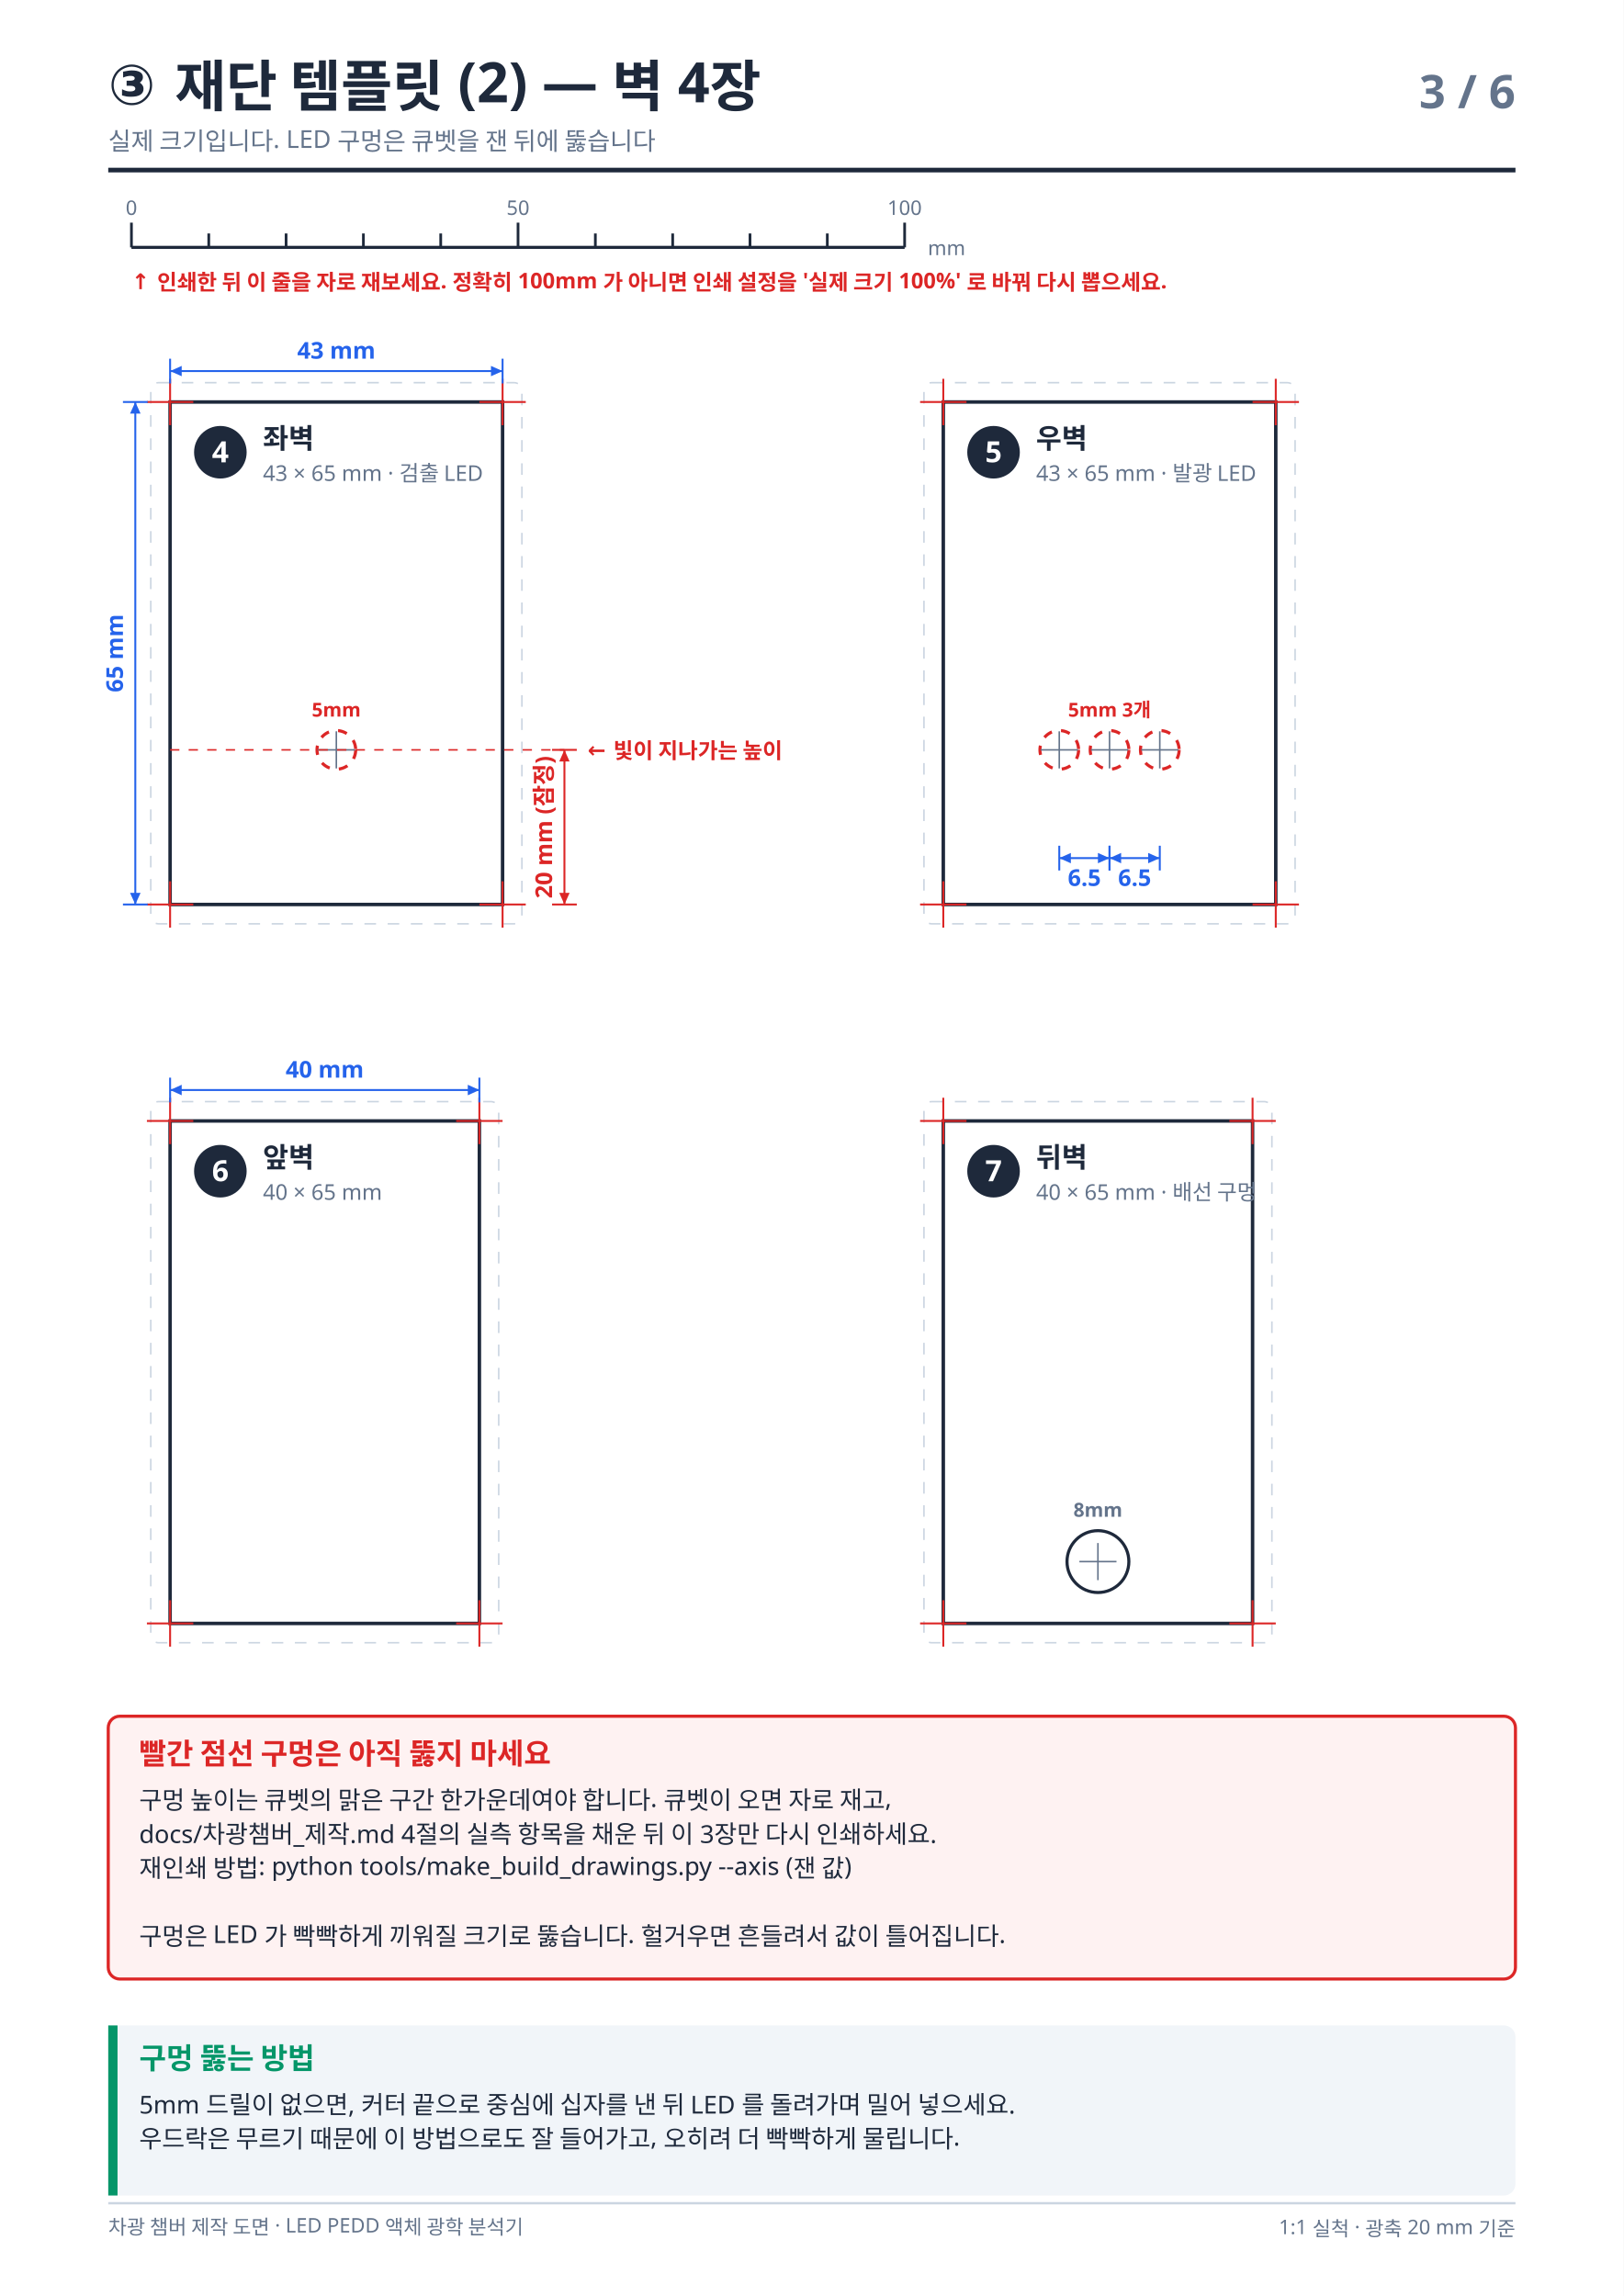
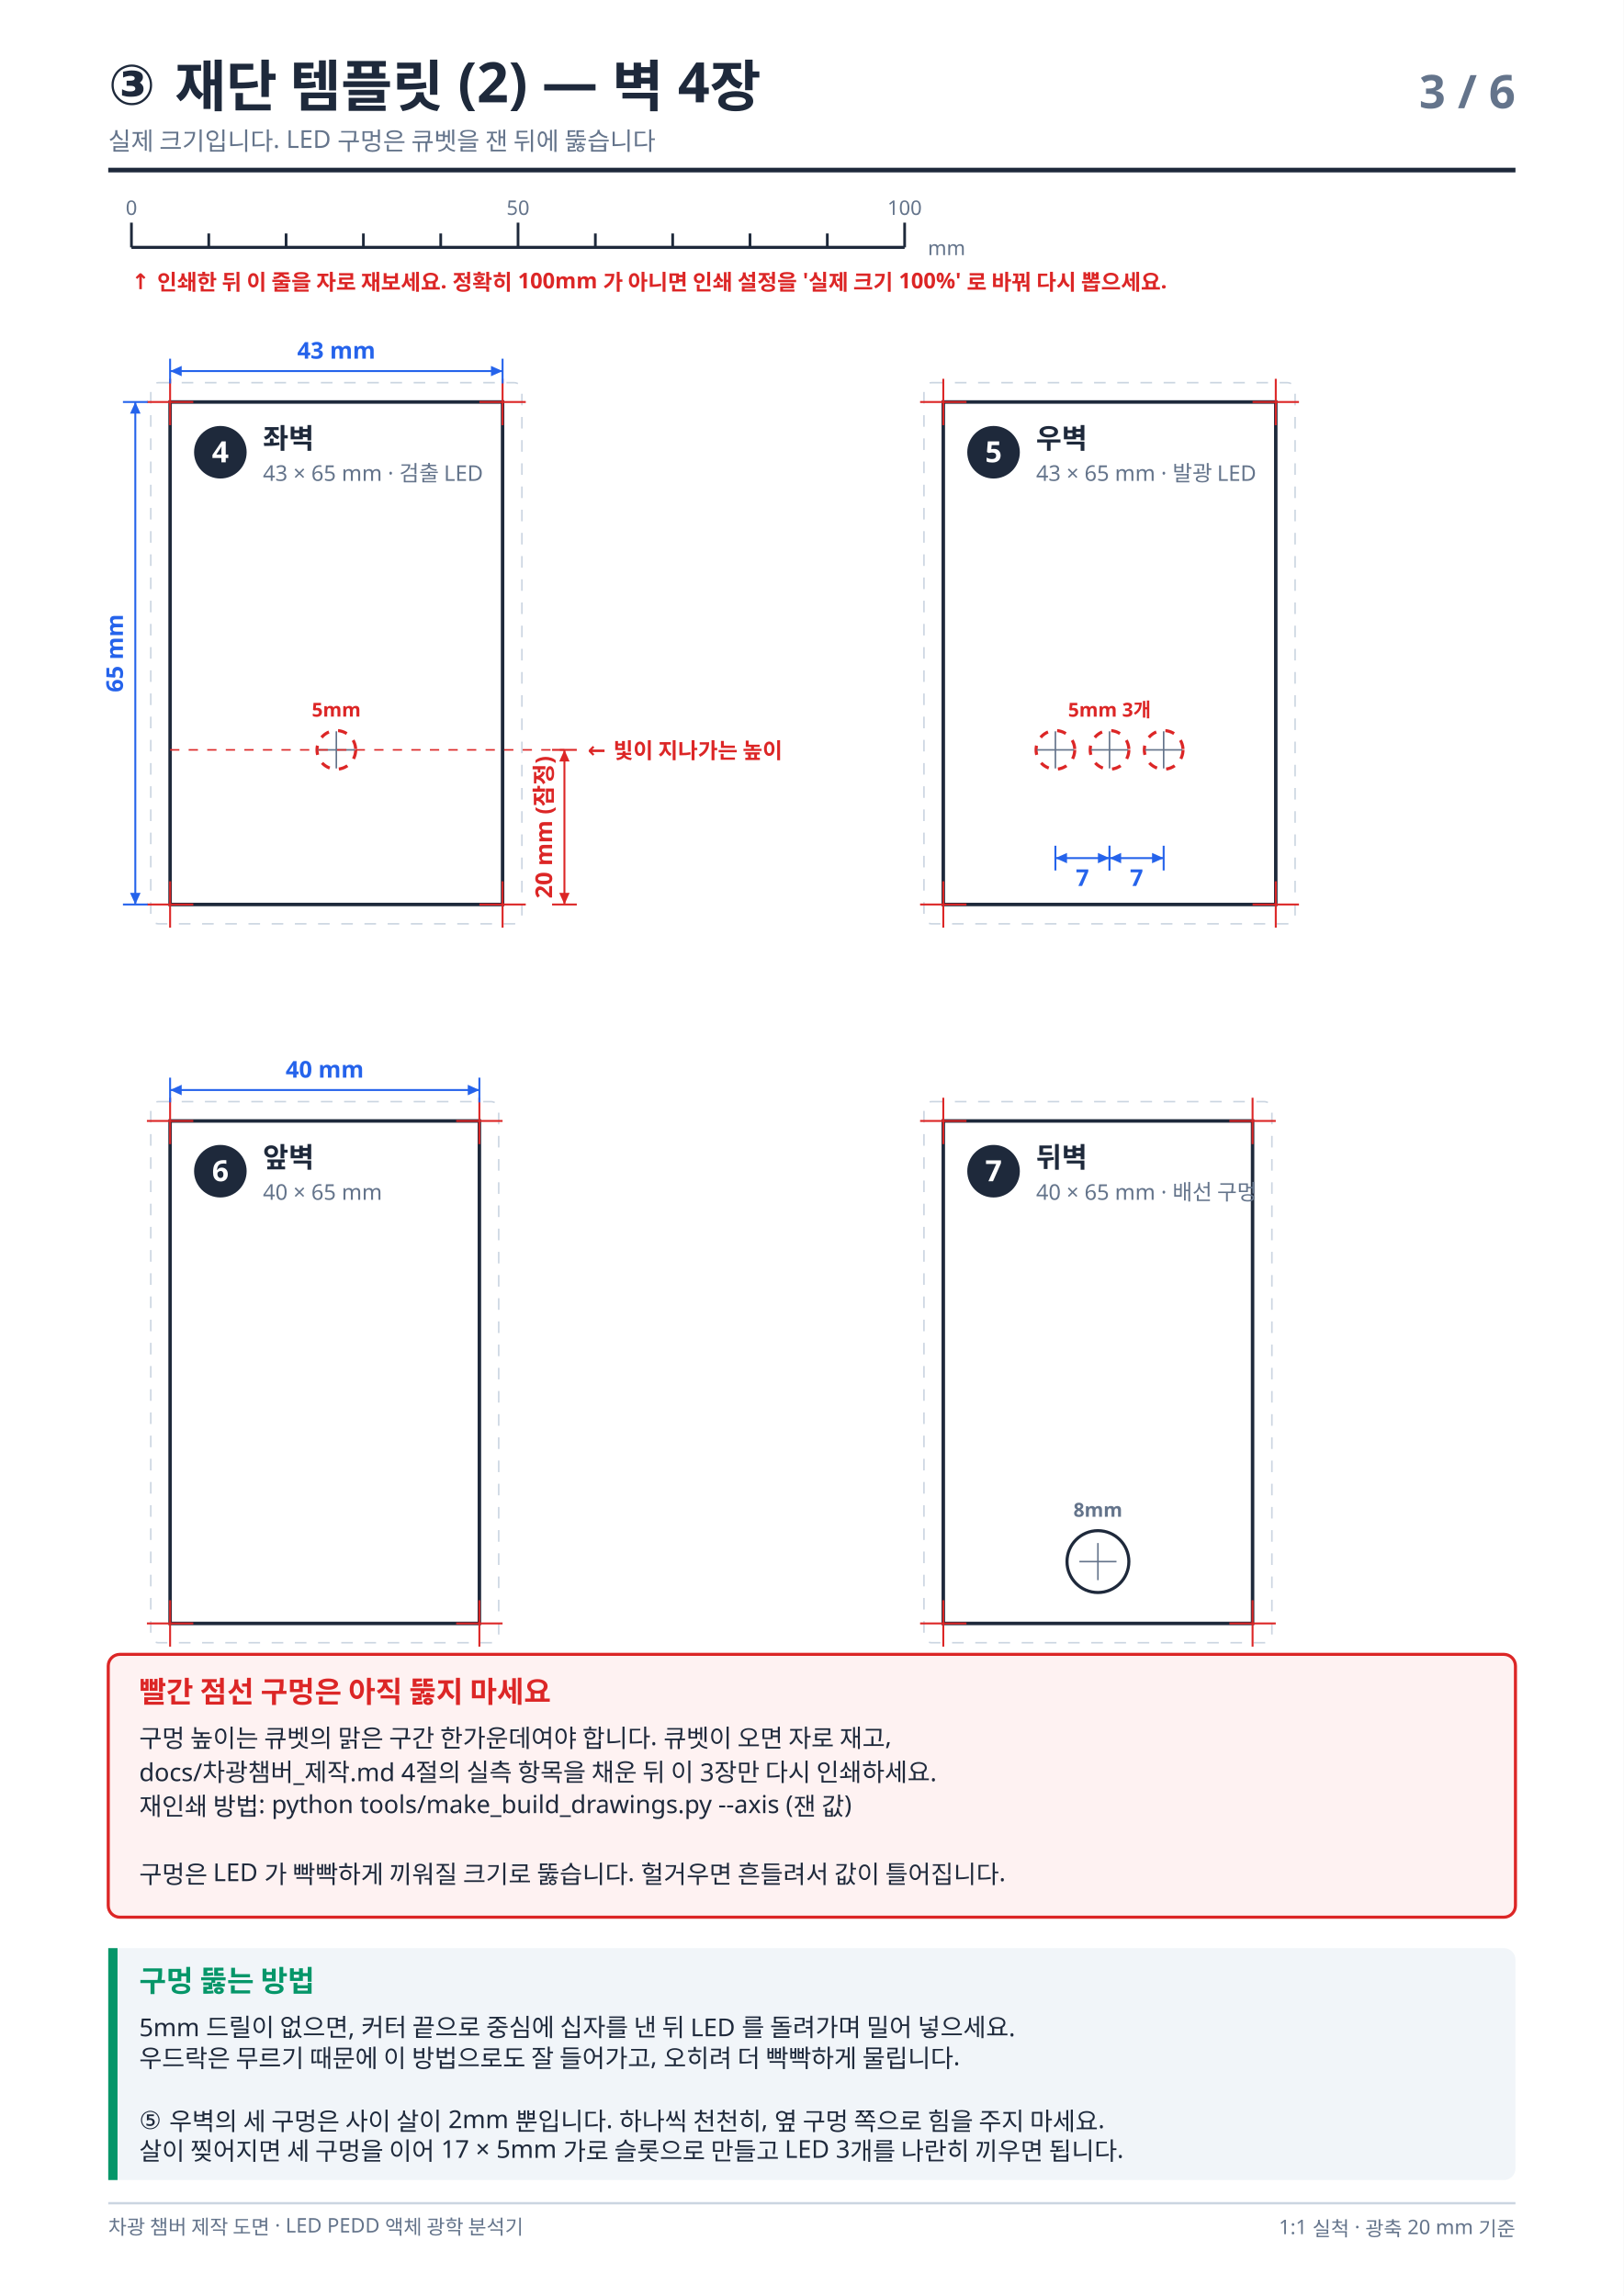
<svg xmlns="http://www.w3.org/2000/svg" width="210mm" height="297mm" viewBox="0 0 210 297" font-family="'Malgun Gothic','맑은 고딕','Noto Sans KR',sans-serif">
  <rect width="210" height="297" fill="#ffffff" />
  <line x1="14.00" y1="22.00" x2="196.00" y2="22.00" stroke="#1e293b" stroke-width="0.60" stroke-linecap="butt" />
  <text x="14.00" y="13.50" font-size="7.20" text-anchor="start" font-weight="700" fill="#1e293b">③ 재단 템플릿 (2) — 벽 4장</text>
  <text x="14.00" y="19.40" font-size="3.20" text-anchor="start" font-weight="400" fill="#64748b">실제 크기입니다. LED 구멍은 큐벳을 잰 뒤에 뚫습니다</text>
  <text x="196.00" y="14.00" font-size="6.00" text-anchor="end" font-weight="700" fill="#64748b">3 / 6</text>
  <line x1="17.00" y1="32.00" x2="117.00" y2="32.00" stroke="#1e293b" stroke-width="0.40" stroke-linecap="butt" />
  <line x1="17.00" y1="32.00" x2="17.00" y2="28.80" stroke="#1e293b" stroke-width="0.35" stroke-linecap="butt" />
  <text x="17.00" y="27.80" font-size="2.60" text-anchor="middle" font-weight="400" fill="#64748b">0</text>
  <line x1="27.00" y1="32.00" x2="27.00" y2="30.20" stroke="#1e293b" stroke-width="0.35" stroke-linecap="butt" />
  <line x1="37.00" y1="32.00" x2="37.00" y2="30.20" stroke="#1e293b" stroke-width="0.35" stroke-linecap="butt" />
  <line x1="47.00" y1="32.00" x2="47.00" y2="30.20" stroke="#1e293b" stroke-width="0.35" stroke-linecap="butt" />
  <line x1="57.00" y1="32.00" x2="57.00" y2="30.20" stroke="#1e293b" stroke-width="0.35" stroke-linecap="butt" />
  <line x1="67.00" y1="32.00" x2="67.00" y2="28.80" stroke="#1e293b" stroke-width="0.35" stroke-linecap="butt" />
  <text x="67.00" y="27.80" font-size="2.60" text-anchor="middle" font-weight="400" fill="#64748b">50</text>
  <line x1="77.00" y1="32.00" x2="77.00" y2="30.20" stroke="#1e293b" stroke-width="0.35" stroke-linecap="butt" />
  <line x1="87.00" y1="32.00" x2="87.00" y2="30.20" stroke="#1e293b" stroke-width="0.35" stroke-linecap="butt" />
  <line x1="97.00" y1="32.00" x2="97.00" y2="30.20" stroke="#1e293b" stroke-width="0.35" stroke-linecap="butt" />
  <line x1="107.00" y1="32.00" x2="107.00" y2="30.20" stroke="#1e293b" stroke-width="0.35" stroke-linecap="butt" />
  <line x1="117.00" y1="32.00" x2="117.00" y2="28.80" stroke="#1e293b" stroke-width="0.35" stroke-linecap="butt" />
  <text x="117.00" y="27.80" font-size="2.60" text-anchor="middle" font-weight="400" fill="#64748b">100</text>
  <text x="120.00" y="33.00" font-size="2.60" text-anchor="start" font-weight="400" fill="#64748b">mm</text>
  <text x="17.00" y="37.40" font-size="2.80" text-anchor="start" font-weight="700" fill="#dc2626">↑ 인쇄한 뒤 이 줄을 자로 재보세요. 정확히 100mm 가 아니면 인쇄 설정을 '실제 크기 100%' 로 바꿔 다시 뽑으세요.</text>
  <rect x="19.50" y="49.50" width="48.00" height="70.00" rx="1.00" fill="none" stroke="#cbd5e1" stroke-width="0.20" stroke-dasharray="1.5 1.5" />
  <rect x="22.00" y="52.00" width="43.00" height="65.00" rx="0.00" fill="#ffffff" stroke="#1e293b" stroke-width="0.45" />
  <line x1="19.00" y1="52.00" x2="25.00" y2="52.00" stroke="#dc2626" stroke-width="0.25" stroke-linecap="butt" />
  <line x1="22.00" y1="49.00" x2="22.00" y2="55.00" stroke="#dc2626" stroke-width="0.25" stroke-linecap="butt" />
  <line x1="62.00" y1="52.00" x2="68.00" y2="52.00" stroke="#dc2626" stroke-width="0.25" stroke-linecap="butt" />
  <line x1="65.00" y1="49.00" x2="65.00" y2="55.00" stroke="#dc2626" stroke-width="0.25" stroke-linecap="butt" />
  <line x1="19.00" y1="117.00" x2="25.00" y2="117.00" stroke="#dc2626" stroke-width="0.25" stroke-linecap="butt" />
  <line x1="22.00" y1="114.00" x2="22.00" y2="120.00" stroke="#dc2626" stroke-width="0.25" stroke-linecap="butt" />
  <line x1="62.00" y1="117.00" x2="68.00" y2="117.00" stroke="#dc2626" stroke-width="0.25" stroke-linecap="butt" />
  <line x1="65.00" y1="114.00" x2="65.00" y2="120.00" stroke="#dc2626" stroke-width="0.25" stroke-linecap="butt" />
  <circle cx="28.50" cy="58.50" r="3.40" fill="#1e293b" stroke="none" stroke-width="0.30" />
  <text x="28.50" y="59.80" font-size="3.80" text-anchor="middle" font-weight="700" fill="#ffffff">4</text>
  <text x="34.00" y="58.00" font-size="3.60" text-anchor="start" font-weight="700" fill="#1e293b">좌벽</text>
  <text x="34.00" y="62.20" font-size="2.80" text-anchor="start" font-weight="400" fill="#64748b">43 × 65 mm · 검출 LED</text>
  <circle cx="43.50" cy="97.00" r="2.50" fill="none" stroke="#dc2626" stroke-width="0.40" stroke-dasharray="1.2 1.2" />
  <line x1="41.10" y1="97.00" x2="45.90" y2="97.00" stroke="#64748b" stroke-width="0.20" stroke-linecap="butt" />
  <line x1="43.50" y1="94.60" x2="43.50" y2="99.40" stroke="#64748b" stroke-width="0.20" stroke-linecap="butt" />
  <text x="43.50" y="92.70" font-size="2.50" text-anchor="middle" font-weight="700" fill="#dc2626">5mm</text>
  <rect x="119.50" y="49.50" width="48.00" height="70.00" rx="1.00" fill="none" stroke="#cbd5e1" stroke-width="0.20" stroke-dasharray="1.5 1.5" />
  <rect x="122.00" y="52.00" width="43.00" height="65.00" rx="0.00" fill="#ffffff" stroke="#1e293b" stroke-width="0.45" />
  <line x1="119.00" y1="52.00" x2="125.00" y2="52.00" stroke="#dc2626" stroke-width="0.25" stroke-linecap="butt" />
  <line x1="122.00" y1="49.00" x2="122.00" y2="55.00" stroke="#dc2626" stroke-width="0.25" stroke-linecap="butt" />
  <line x1="162.00" y1="52.00" x2="168.00" y2="52.00" stroke="#dc2626" stroke-width="0.25" stroke-linecap="butt" />
  <line x1="165.00" y1="49.00" x2="165.00" y2="55.00" stroke="#dc2626" stroke-width="0.25" stroke-linecap="butt" />
  <line x1="119.00" y1="117.00" x2="125.00" y2="117.00" stroke="#dc2626" stroke-width="0.25" stroke-linecap="butt" />
  <line x1="122.00" y1="114.00" x2="122.00" y2="120.00" stroke="#dc2626" stroke-width="0.25" stroke-linecap="butt" />
  <line x1="162.00" y1="117.00" x2="168.00" y2="117.00" stroke="#dc2626" stroke-width="0.25" stroke-linecap="butt" />
  <line x1="165.00" y1="114.00" x2="165.00" y2="120.00" stroke="#dc2626" stroke-width="0.25" stroke-linecap="butt" />
  <circle cx="128.50" cy="58.50" r="3.40" fill="#1e293b" stroke="none" stroke-width="0.30" />
  <text x="128.50" y="59.80" font-size="3.80" text-anchor="middle" font-weight="700" fill="#ffffff">5</text>
  <text x="134.00" y="58.00" font-size="3.60" text-anchor="start" font-weight="700" fill="#1e293b">우벽</text>
  <text x="134.00" y="62.20" font-size="2.80" text-anchor="start" font-weight="400" fill="#64748b">43 × 65 mm · 발광 LED</text>
-   <circle cx="137.00" cy="97.00" r="2.50" fill="none" stroke="#dc2626" stroke-width="0.40" stroke-dasharray="1.2 1.2" />
-   <line x1="134.60" y1="97.00" x2="139.40" y2="97.00" stroke="#64748b" stroke-width="0.20" stroke-linecap="butt" />
-   <line x1="137.00" y1="94.60" x2="137.00" y2="99.40" stroke="#64748b" stroke-width="0.20" stroke-linecap="butt" />
+   <circle cx="136.50" cy="97.00" r="2.50" fill="none" stroke="#dc2626" stroke-width="0.40" stroke-dasharray="1.2 1.2" />
+   <line x1="134.10" y1="97.00" x2="138.90" y2="97.00" stroke="#64748b" stroke-width="0.20" stroke-linecap="butt" />
+   <line x1="136.50" y1="94.60" x2="136.50" y2="99.40" stroke="#64748b" stroke-width="0.20" stroke-linecap="butt" />
  <circle cx="143.50" cy="97.00" r="2.50" fill="none" stroke="#dc2626" stroke-width="0.40" stroke-dasharray="1.2 1.2" />
  <line x1="141.10" y1="97.00" x2="145.90" y2="97.00" stroke="#64748b" stroke-width="0.20" stroke-linecap="butt" />
  <line x1="143.50" y1="94.60" x2="143.50" y2="99.40" stroke="#64748b" stroke-width="0.20" stroke-linecap="butt" />
  <text x="143.50" y="92.70" font-size="2.50" text-anchor="middle" font-weight="700" fill="#dc2626">5mm 3개</text>
-   <circle cx="150.00" cy="97.00" r="2.50" fill="none" stroke="#dc2626" stroke-width="0.40" stroke-dasharray="1.2 1.2" />
-   <line x1="147.60" y1="97.00" x2="152.40" y2="97.00" stroke="#64748b" stroke-width="0.20" stroke-linecap="butt" />
-   <line x1="150.00" y1="94.60" x2="150.00" y2="99.40" stroke="#64748b" stroke-width="0.20" stroke-linecap="butt" />
+   <circle cx="150.50" cy="97.00" r="2.50" fill="none" stroke="#dc2626" stroke-width="0.40" stroke-dasharray="1.2 1.2" />
+   <line x1="148.10" y1="97.00" x2="152.90" y2="97.00" stroke="#64748b" stroke-width="0.20" stroke-linecap="butt" />
+   <line x1="150.50" y1="94.60" x2="150.50" y2="99.40" stroke="#64748b" stroke-width="0.20" stroke-linecap="butt" />
  <rect x="19.50" y="142.50" width="45.00" height="70.00" rx="1.00" fill="none" stroke="#cbd5e1" stroke-width="0.20" stroke-dasharray="1.5 1.5" />
  <rect x="22.00" y="145.00" width="40.00" height="65.00" rx="0.00" fill="#ffffff" stroke="#1e293b" stroke-width="0.45" />
  <line x1="19.00" y1="145.00" x2="25.00" y2="145.00" stroke="#dc2626" stroke-width="0.25" stroke-linecap="butt" />
  <line x1="22.00" y1="142.00" x2="22.00" y2="148.00" stroke="#dc2626" stroke-width="0.25" stroke-linecap="butt" />
  <line x1="59.00" y1="145.00" x2="65.00" y2="145.00" stroke="#dc2626" stroke-width="0.25" stroke-linecap="butt" />
  <line x1="62.00" y1="142.00" x2="62.00" y2="148.00" stroke="#dc2626" stroke-width="0.25" stroke-linecap="butt" />
  <line x1="19.00" y1="210.00" x2="25.00" y2="210.00" stroke="#dc2626" stroke-width="0.25" stroke-linecap="butt" />
  <line x1="22.00" y1="207.00" x2="22.00" y2="213.00" stroke="#dc2626" stroke-width="0.25" stroke-linecap="butt" />
  <line x1="59.00" y1="210.00" x2="65.00" y2="210.00" stroke="#dc2626" stroke-width="0.25" stroke-linecap="butt" />
  <line x1="62.00" y1="207.00" x2="62.00" y2="213.00" stroke="#dc2626" stroke-width="0.25" stroke-linecap="butt" />
  <circle cx="28.50" cy="151.50" r="3.40" fill="#1e293b" stroke="none" stroke-width="0.30" />
  <text x="28.50" y="152.80" font-size="3.80" text-anchor="middle" font-weight="700" fill="#ffffff">6</text>
  <text x="34.00" y="151.00" font-size="3.60" text-anchor="start" font-weight="700" fill="#1e293b">앞벽</text>
  <text x="34.00" y="155.20" font-size="2.80" text-anchor="start" font-weight="400" fill="#64748b">40 × 65 mm</text>
  <rect x="119.50" y="142.50" width="45.00" height="70.00" rx="1.00" fill="none" stroke="#cbd5e1" stroke-width="0.20" stroke-dasharray="1.5 1.5" />
  <rect x="122.00" y="145.00" width="40.00" height="65.00" rx="0.00" fill="#ffffff" stroke="#1e293b" stroke-width="0.45" />
  <line x1="119.00" y1="145.00" x2="125.00" y2="145.00" stroke="#dc2626" stroke-width="0.25" stroke-linecap="butt" />
  <line x1="122.00" y1="142.00" x2="122.00" y2="148.00" stroke="#dc2626" stroke-width="0.25" stroke-linecap="butt" />
  <line x1="159.00" y1="145.00" x2="165.00" y2="145.00" stroke="#dc2626" stroke-width="0.25" stroke-linecap="butt" />
  <line x1="162.00" y1="142.00" x2="162.00" y2="148.00" stroke="#dc2626" stroke-width="0.25" stroke-linecap="butt" />
  <line x1="119.00" y1="210.00" x2="125.00" y2="210.00" stroke="#dc2626" stroke-width="0.25" stroke-linecap="butt" />
  <line x1="122.00" y1="207.00" x2="122.00" y2="213.00" stroke="#dc2626" stroke-width="0.25" stroke-linecap="butt" />
  <line x1="159.00" y1="210.00" x2="165.00" y2="210.00" stroke="#dc2626" stroke-width="0.25" stroke-linecap="butt" />
  <line x1="162.00" y1="207.00" x2="162.00" y2="213.00" stroke="#dc2626" stroke-width="0.25" stroke-linecap="butt" />
  <circle cx="128.50" cy="151.50" r="3.40" fill="#1e293b" stroke="none" stroke-width="0.30" />
  <text x="128.50" y="152.80" font-size="3.80" text-anchor="middle" font-weight="700" fill="#ffffff">7</text>
  <text x="134.00" y="151.00" font-size="3.60" text-anchor="start" font-weight="700" fill="#1e293b">뒤벽</text>
  <text x="134.00" y="155.20" font-size="2.80" text-anchor="start" font-weight="400" fill="#64748b">40 × 65 mm · 배선 구멍</text>
  <circle cx="142.00" cy="202.00" r="4.00" fill="none" stroke="#1e293b" stroke-width="0.40" />
  <line x1="139.60" y1="202.00" x2="144.40" y2="202.00" stroke="#64748b" stroke-width="0.20" stroke-linecap="butt" />
  <line x1="142.00" y1="199.60" x2="142.00" y2="204.40" stroke="#64748b" stroke-width="0.20" stroke-linecap="butt" />
  <text x="142.00" y="196.20" font-size="2.50" text-anchor="middle" font-weight="700" fill="#64748b">8mm</text>
  <line x1="22.00" y1="46.40" x2="22.00" y2="49.60" stroke="#2563eb" stroke-width="0.25" stroke-linecap="butt" />
  <line x1="65.00" y1="46.40" x2="65.00" y2="49.60" stroke="#2563eb" stroke-width="0.25" stroke-linecap="butt" />
  <line x1="22.00" y1="48.00" x2="65.00" y2="48.00" stroke="#2563eb" stroke-width="0.25" stroke-linecap="butt" />
  <polygon points="22.00,48.00 23.50,47.33 23.50,48.67" fill="#2563eb" stroke="none" stroke-width="0.30" stroke-linejoin="round" />
  <polygon points="65.00,48.00 63.50,47.33 63.50,48.67" fill="#2563eb" stroke="none" stroke-width="0.30" stroke-linejoin="round" />
  <text x="43.50" y="46.40" font-size="3.00" text-anchor="middle" font-weight="700" fill="#2563eb">43 mm</text>
  <line x1="15.90" y1="52.00" x2="19.10" y2="52.00" stroke="#2563eb" stroke-width="0.25" stroke-linecap="butt" />
  <line x1="15.90" y1="117.00" x2="19.10" y2="117.00" stroke="#2563eb" stroke-width="0.25" stroke-linecap="butt" />
  <line x1="17.50" y1="52.00" x2="17.50" y2="117.00" stroke="#2563eb" stroke-width="0.25" stroke-linecap="butt" />
  <polygon points="17.50,52.00 16.82,53.50 18.18,53.50" fill="#2563eb" stroke="none" stroke-width="0.30" stroke-linejoin="round" />
  <polygon points="17.50,117.00 16.82,115.50 18.18,115.50" fill="#2563eb" stroke="none" stroke-width="0.30" stroke-linejoin="round" />
  <text x="15.90" y="84.50" font-size="3.0" text-anchor="middle" font-weight="700" fill="#2563eb" transform="rotate(-90 15.90 84.50)">65 mm</text>
  <line x1="22.00" y1="139.40" x2="22.00" y2="142.60" stroke="#2563eb" stroke-width="0.25" stroke-linecap="butt" />
  <line x1="62.00" y1="139.40" x2="62.00" y2="142.60" stroke="#2563eb" stroke-width="0.25" stroke-linecap="butt" />
  <line x1="22.00" y1="141.00" x2="62.00" y2="141.00" stroke="#2563eb" stroke-width="0.25" stroke-linecap="butt" />
  <polygon points="22.00,141.00 23.50,140.32 23.50,141.68" fill="#2563eb" stroke="none" stroke-width="0.30" stroke-linejoin="round" />
  <polygon points="62.00,141.00 60.50,140.32 60.50,141.68" fill="#2563eb" stroke="none" stroke-width="0.30" stroke-linejoin="round" />
  <text x="42.00" y="139.40" font-size="3.00" text-anchor="middle" font-weight="700" fill="#2563eb">40 mm</text>
  <line x1="71.40" y1="97.00" x2="74.60" y2="97.00" stroke="#dc2626" stroke-width="0.25" stroke-linecap="butt" />
  <line x1="71.40" y1="117.00" x2="74.60" y2="117.00" stroke="#dc2626" stroke-width="0.25" stroke-linecap="butt" />
  <line x1="73.00" y1="97.00" x2="73.00" y2="117.00" stroke="#dc2626" stroke-width="0.25" stroke-linecap="butt" />
  <polygon points="73.00,97.00 72.33,98.50 73.67,98.50" fill="#dc2626" stroke="none" stroke-width="0.30" stroke-linejoin="round" />
  <polygon points="73.00,117.00 72.33,115.50 73.67,115.50" fill="#dc2626" stroke="none" stroke-width="0.30" stroke-linejoin="round" />
  <text x="71.40" y="107.00" font-size="3.0" text-anchor="middle" font-weight="700" fill="#dc2626" transform="rotate(-90 71.40 107.00)">20 mm (잠정)</text>
  <line x1="22.00" y1="97.00" x2="73.00" y2="97.00" stroke="#dc2626" stroke-width="0.20" stroke-linecap="butt" stroke-dasharray="1.2 1.2" />
  <text x="76.00" y="98.00" font-size="2.80" text-anchor="start" font-weight="700" fill="#dc2626">← 빛이 지나가는 높이</text>
-   <line x1="137.00" y1="109.40" x2="137.00" y2="112.60" stroke="#2563eb" stroke-width="0.25" stroke-linecap="butt" />
+   <line x1="136.50" y1="109.40" x2="136.50" y2="112.60" stroke="#2563eb" stroke-width="0.25" stroke-linecap="butt" />
  <line x1="143.50" y1="109.40" x2="143.50" y2="112.60" stroke="#2563eb" stroke-width="0.25" stroke-linecap="butt" />
-   <line x1="137.00" y1="111.00" x2="143.50" y2="111.00" stroke="#2563eb" stroke-width="0.25" stroke-linecap="butt" />
-   <polygon points="137.00,111.00 138.50,110.33 138.50,111.67" fill="#2563eb" stroke="none" stroke-width="0.30" stroke-linejoin="round" />
+   <line x1="136.50" y1="111.00" x2="143.50" y2="111.00" stroke="#2563eb" stroke-width="0.25" stroke-linecap="butt" />
+   <polygon points="136.50,111.00 138.00,110.33 138.00,111.67" fill="#2563eb" stroke="none" stroke-width="0.30" stroke-linejoin="round" />
  <polygon points="143.50,111.00 142.00,110.33 142.00,111.67" fill="#2563eb" stroke="none" stroke-width="0.30" stroke-linejoin="round" />
-   <text x="140.25" y="114.60" font-size="3.00" text-anchor="middle" font-weight="700" fill="#2563eb">6.5</text>
+   <text x="140.00" y="114.60" font-size="3.00" text-anchor="middle" font-weight="700" fill="#2563eb">7</text>
  <line x1="143.50" y1="109.40" x2="143.50" y2="112.60" stroke="#2563eb" stroke-width="0.25" stroke-linecap="butt" />
-   <line x1="150.00" y1="109.40" x2="150.00" y2="112.60" stroke="#2563eb" stroke-width="0.25" stroke-linecap="butt" />
-   <line x1="143.50" y1="111.00" x2="150.00" y2="111.00" stroke="#2563eb" stroke-width="0.25" stroke-linecap="butt" />
+   <line x1="150.50" y1="109.40" x2="150.50" y2="112.60" stroke="#2563eb" stroke-width="0.25" stroke-linecap="butt" />
+   <line x1="143.50" y1="111.00" x2="150.50" y2="111.00" stroke="#2563eb" stroke-width="0.25" stroke-linecap="butt" />
  <polygon points="143.50,111.00 145.00,110.33 145.00,111.67" fill="#2563eb" stroke="none" stroke-width="0.30" stroke-linejoin="round" />
-   <polygon points="150.00,111.00 148.50,110.33 148.50,111.67" fill="#2563eb" stroke="none" stroke-width="0.30" stroke-linejoin="round" />
-   <text x="146.75" y="114.60" font-size="3.00" text-anchor="middle" font-weight="700" fill="#2563eb">6.5</text>
-   <rect x="14.00" y="222.00" width="182.00" height="34.00" rx="1.50" fill="#fef2f2" stroke="#dc2626" stroke-width="0.40" />
-   <text x="18.00" y="228.20" font-size="3.80" text-anchor="start" font-weight="700" fill="#dc2626">빨간 점선 구멍은 아직 뚫지 마세요</text>
-   <text x="18.00" y="234.00" font-size="3.20" text-anchor="start" font-weight="400" fill="#1e293b">구멍 높이는 큐벳의 맑은 구간 한가운데여야 합니다. 큐벳이 오면 자로 재고,</text>
-   <text x="18.00" y="238.40" font-size="3.20" text-anchor="start" font-weight="400" fill="#1e293b">docs/차광챔버_제작.md 4절의 실측 항목을 채운 뒤 이 3장만 다시 인쇄하세요.</text>
-   <text x="18.00" y="242.80" font-size="3.20" text-anchor="start" font-weight="400" fill="#1e293b">재인쇄 방법:  python tools/make_build_drawings.py --axis (잰 값)</text>
-   <text x="18.00" y="247.20" font-size="3.20" text-anchor="start" font-weight="400" fill="#1e293b" />
-   <text x="18.00" y="251.60" font-size="3.20" text-anchor="start" font-weight="400" fill="#1e293b">구멍은 LED 가 빡빡하게 끼워질 크기로 뚫습니다. 헐거우면 흔들려서 값이 틀어집니다.</text>
-   <rect x="14.00" y="262.00" width="182.00" height="22.00" rx="1.50" fill="#f1f5f9" stroke="none" stroke-width="0.30" />
-   <rect x="14.00" y="262.00" width="1.20" height="22.00" rx="0.00" fill="#059669" stroke="none" stroke-width="0.30" />
-   <text x="18.00" y="267.60" font-size="3.80" text-anchor="start" font-weight="700" fill="#059669">구멍 뚫는 방법</text>
-   <text x="18.00" y="273.40" font-size="3.20" text-anchor="start" font-weight="400" fill="#1e293b">5mm 드릴이 없으면, 커터 끝으로 중심에 십자를 낸 뒤 LED 를 돌려가며 밀어 넣으세요.</text>
-   <text x="18.00" y="277.80" font-size="3.20" text-anchor="start" font-weight="400" fill="#1e293b">우드락은 무르기 때문에 이 방법으로도 잘 들어가고, 오히려 더 빡빡하게 물립니다.</text>
+   <polygon points="150.50,111.00 149.00,110.33 149.00,111.67" fill="#2563eb" stroke="none" stroke-width="0.30" stroke-linejoin="round" />
+   <text x="147.00" y="114.60" font-size="3.00" text-anchor="middle" font-weight="700" fill="#2563eb">7</text>
+   <rect x="14.00" y="214.00" width="182.00" height="34.00" rx="1.50" fill="#fef2f2" stroke="#dc2626" stroke-width="0.40" />
+   <text x="18.00" y="220.20" font-size="3.80" text-anchor="start" font-weight="700" fill="#dc2626">빨간 점선 구멍은 아직 뚫지 마세요</text>
+   <text x="18.00" y="226.00" font-size="3.20" text-anchor="start" font-weight="400" fill="#1e293b">구멍 높이는 큐벳의 맑은 구간 한가운데여야 합니다. 큐벳이 오면 자로 재고,</text>
+   <text x="18.00" y="230.40" font-size="3.20" text-anchor="start" font-weight="400" fill="#1e293b">docs/차광챔버_제작.md 4절의 실측 항목을 채운 뒤 이 3장만 다시 인쇄하세요.</text>
+   <text x="18.00" y="234.80" font-size="3.20" text-anchor="start" font-weight="400" fill="#1e293b">재인쇄 방법:  python tools/make_build_drawings.py --axis (잰 값)</text>
+   <text x="18.00" y="239.20" font-size="3.20" text-anchor="start" font-weight="400" fill="#1e293b" />
+   <text x="18.00" y="243.60" font-size="3.20" text-anchor="start" font-weight="400" fill="#1e293b">구멍은 LED 가 빡빡하게 끼워질 크기로 뚫습니다. 헐거우면 흔들려서 값이 틀어집니다.</text>
+   <rect x="14.00" y="252.00" width="182.00" height="30.00" rx="1.50" fill="#f1f5f9" stroke="none" stroke-width="0.30" />
+   <rect x="14.00" y="252.00" width="1.20" height="30.00" rx="0.00" fill="#059669" stroke="none" stroke-width="0.30" />
+   <text x="18.00" y="257.60" font-size="3.80" text-anchor="start" font-weight="700" fill="#059669">구멍 뚫는 방법</text>
+   <text x="18.00" y="263.40" font-size="3.20" text-anchor="start" font-weight="400" fill="#1e293b">5mm 드릴이 없으면, 커터 끝으로 중심에 십자를 낸 뒤 LED 를 돌려가며 밀어 넣으세요.</text>
+   <text x="18.00" y="267.40" font-size="3.20" text-anchor="start" font-weight="400" fill="#1e293b">우드락은 무르기 때문에 이 방법으로도 잘 들어가고, 오히려 더 빡빡하게 물립니다.</text>
+   <text x="18.00" y="271.40" font-size="3.20" text-anchor="start" font-weight="400" fill="#1e293b" />
+   <text x="18.00" y="275.40" font-size="3.20" text-anchor="start" font-weight="400" fill="#1e293b">⑤ 우벽의 세 구멍은 사이 살이 2mm 뿐입니다. 하나씩 천천히, 옆 구멍 쪽으로 힘을 주지 마세요.</text>
+   <text x="18.00" y="279.40" font-size="3.20" text-anchor="start" font-weight="400" fill="#1e293b">살이 찢어지면 세 구멍을 이어 17 × 5mm 가로 슬롯으로 만들고 LED 3개를 나란히 끼우면 됩니다.</text>
  <line x1="14.00" y1="285.00" x2="196.00" y2="285.00" stroke="#cbd5e1" stroke-width="0.30" stroke-linecap="butt" />
  <text x="14.00" y="289.00" font-size="2.60" text-anchor="start" font-weight="400" fill="#64748b">차광 챔버 제작 도면  ·  LED PEDD 액체 광학 분석기</text>
  <text x="196.00" y="289.00" font-size="2.60" text-anchor="end" font-weight="400" fill="#64748b">1:1 실척 · 광축 20 mm 기준</text>
</svg>
